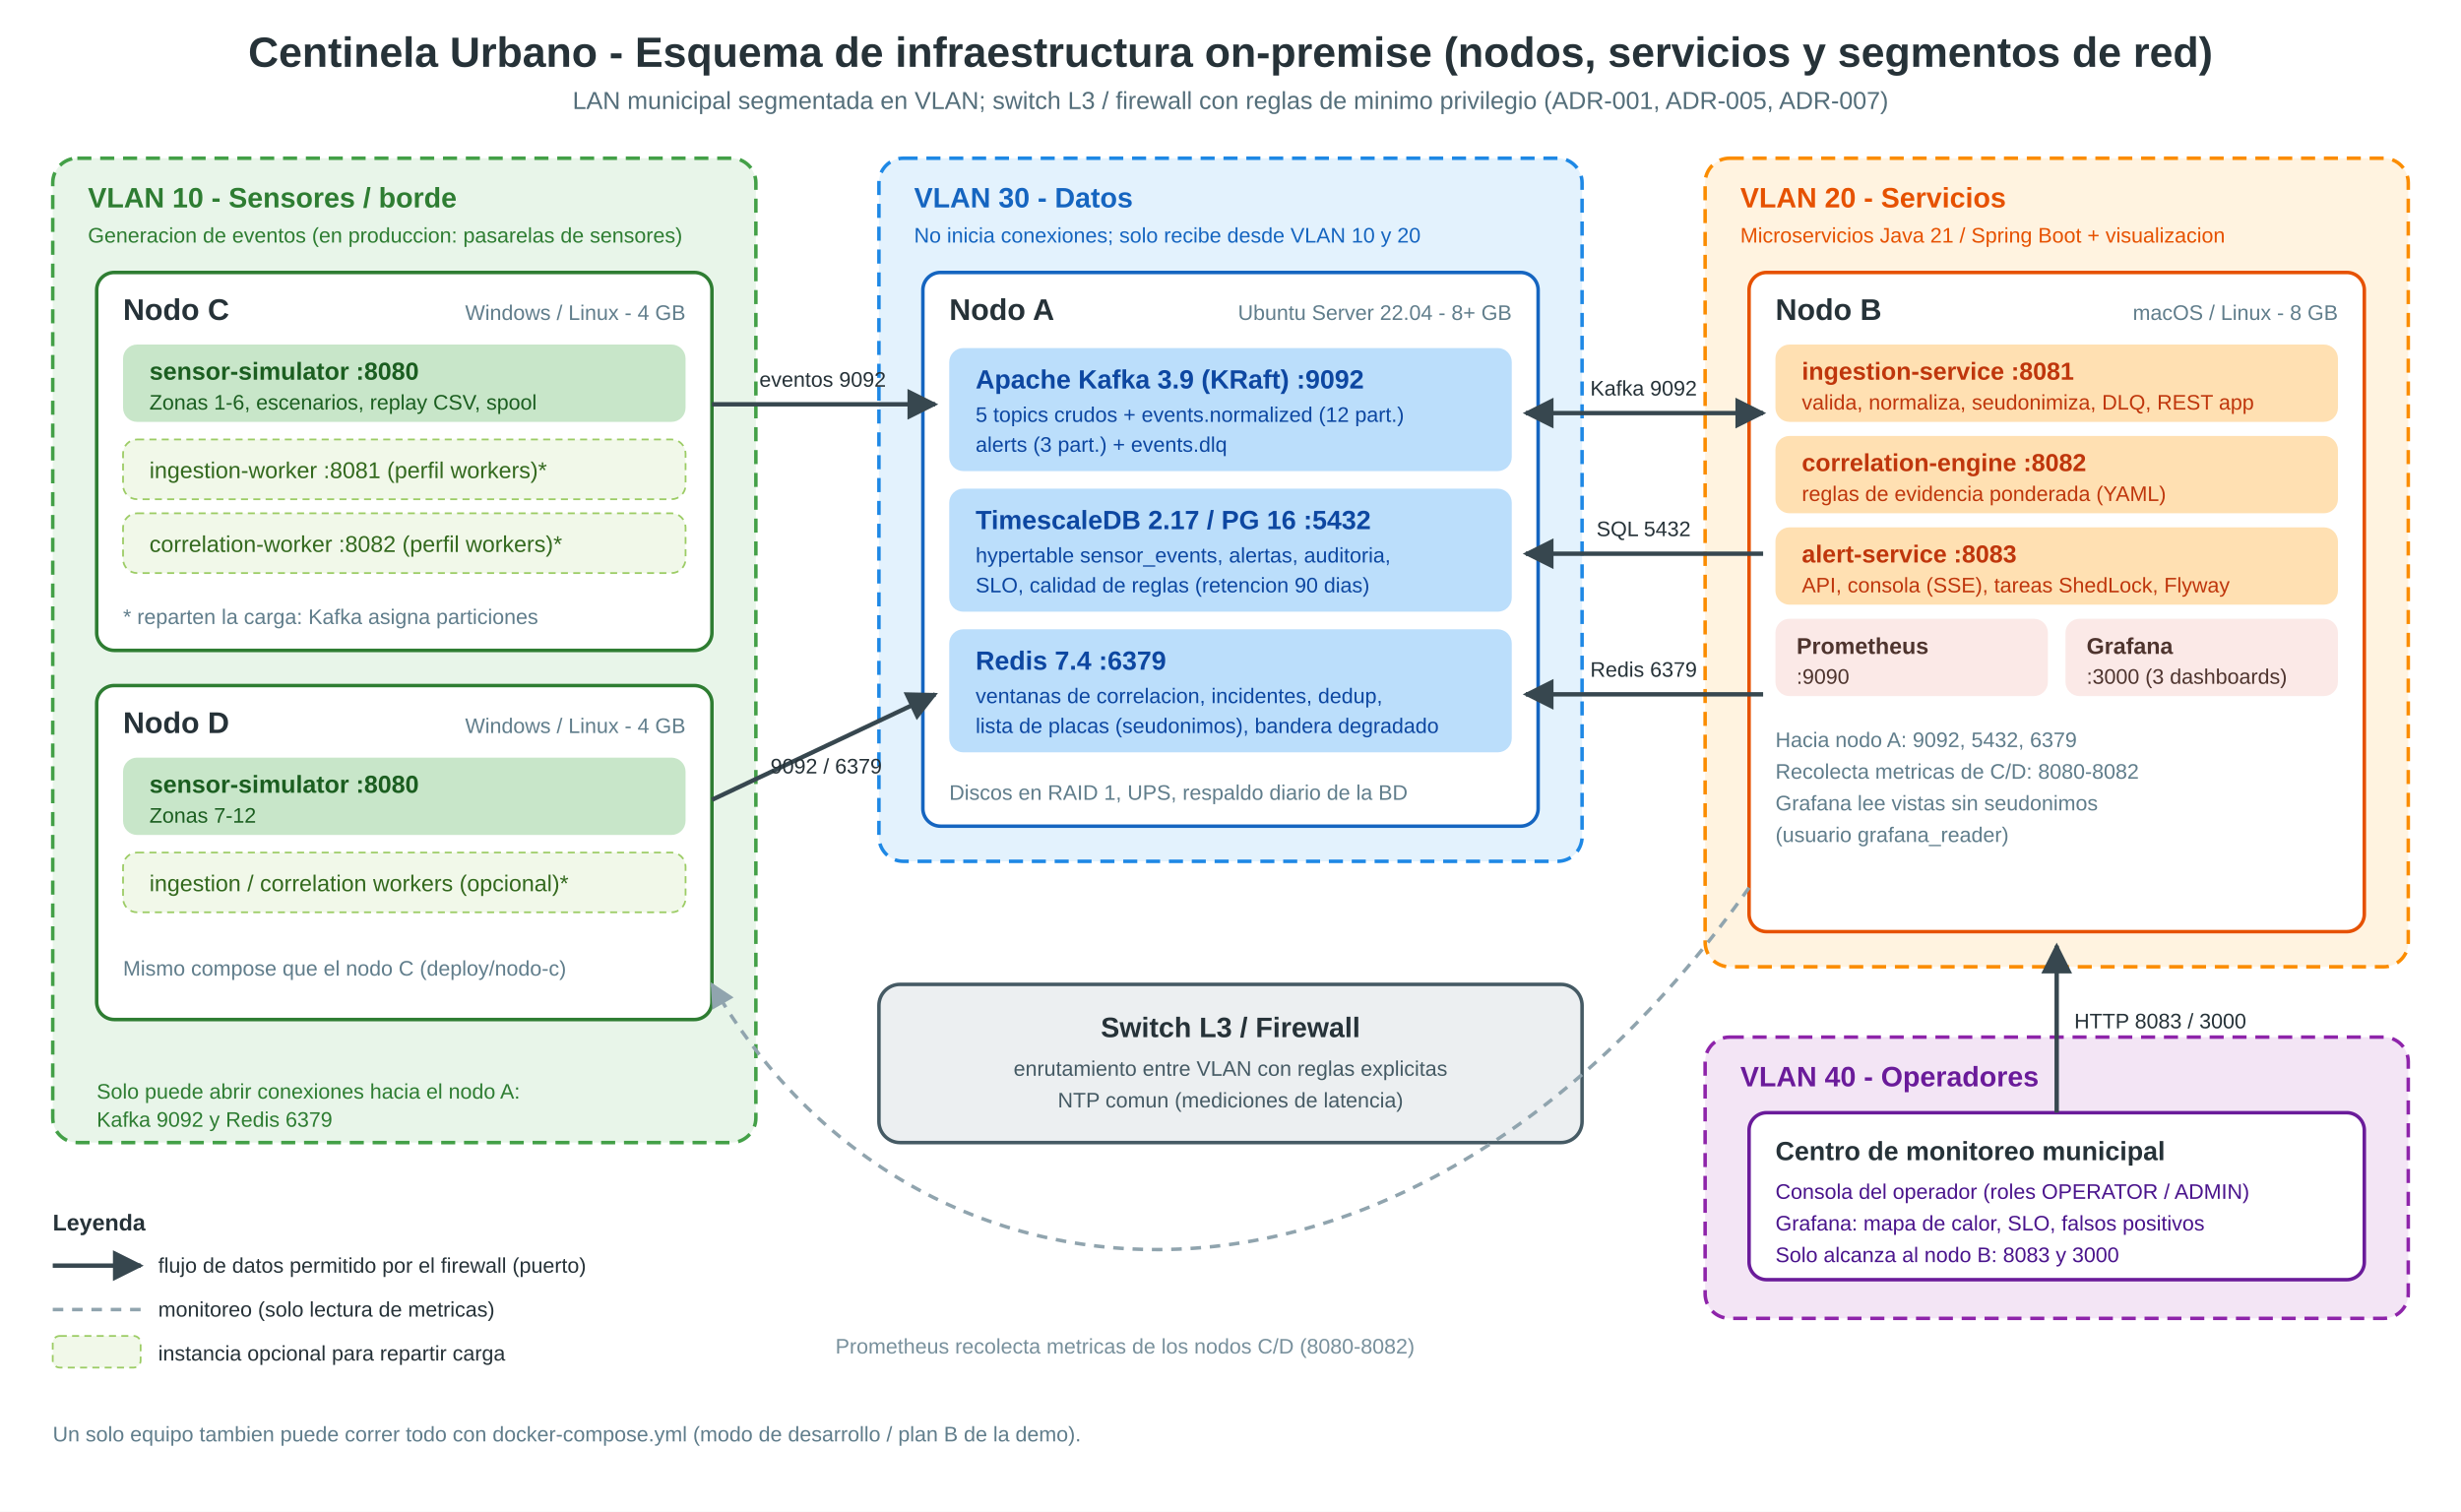
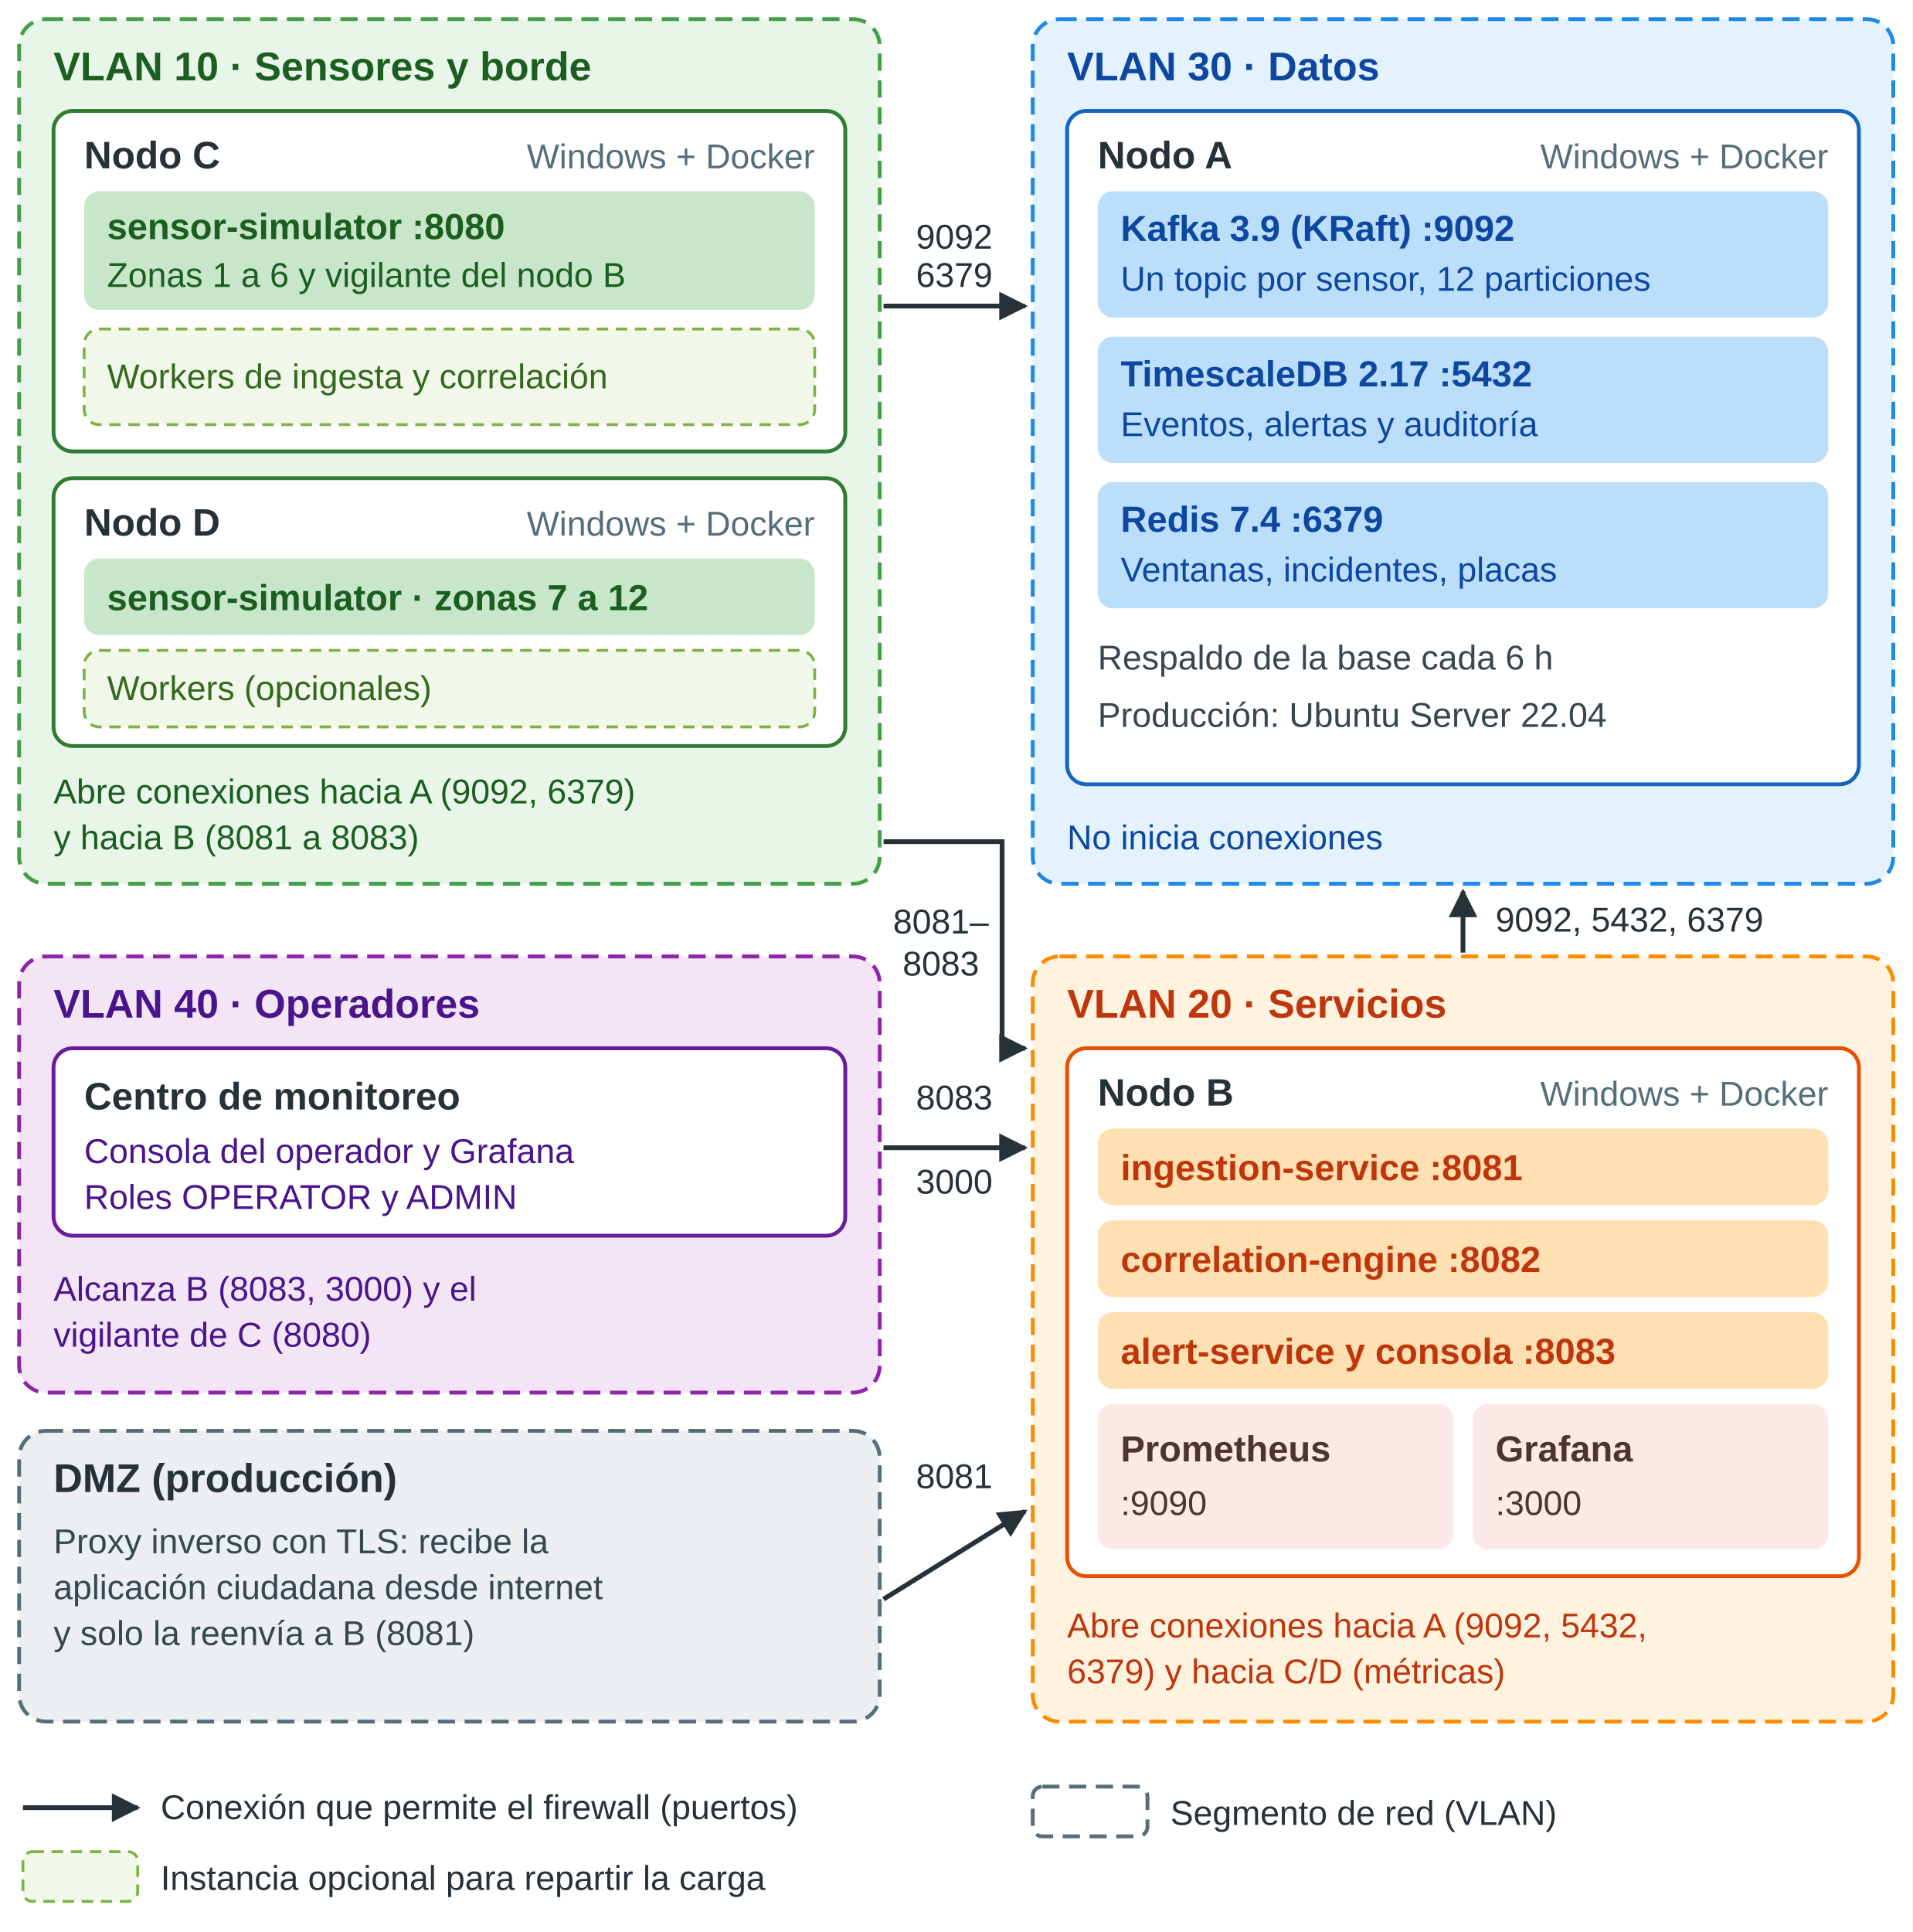
- <svg xmlns="http://www.w3.org/2000/svg" width="1400" height="860" viewBox="0 0 1400 860" font-family="Arial, Helvetica, sans-serif">
+ <svg xmlns="http://www.w3.org/2000/svg" width="1000" height="1010" viewBox="0 0 1000 1010" font-family="Arial, Helvetica, sans-serif">
  <defs>
-     <marker id="arrow" viewBox="0 0 10 10" refX="9" refY="5" markerWidth="7" markerHeight="7" orient="auto-start-reverse">
-       <path d="M0,0 L10,5 L0,10 z" fill="#37474f" />
-     </marker>
-     <marker id="arrowGrey" viewBox="0 0 10 10" refX="9" refY="5" markerWidth="7" markerHeight="7" orient="auto-start-reverse">
-       <path d="M0,0 L10,5 L0,10 z" fill="#90a4ae" />
+     <marker id="f" viewBox="0 0 10 10" refX="9" refY="5" markerWidth="6" markerHeight="6" orient="auto-start-reverse">
+       <path d="M0,0 L10,5 L0,10 z" fill="#263238" />
    </marker>
  </defs>
-   <rect width="1400" height="860" fill="#ffffff" />
-   <text x="700" y="38" text-anchor="middle" font-size="24" font-weight="bold" fill="#263238">Centinela Urbano - Esquema de infraestructura on-premise (nodos, servicios y segmentos de red)</text>
-   <text x="700" y="62" text-anchor="middle" font-size="14" fill="#546e7a">LAN municipal segmentada en VLAN; switch L3 / firewall con reglas de minimo privilegio (ADR-001, ADR-005, ADR-007)</text>
-   <rect x="30" y="90" width="400" height="560" rx="14" fill="#e8f5e9" stroke="#43a047" stroke-width="2" stroke-dasharray="8 5" />
-   <text x="50" y="118" font-size="16" font-weight="bold" fill="#2e7d32">VLAN 10 - Sensores / borde</text>
-   <text x="50" y="138" font-size="12" fill="#2e7d32">Generacion de eventos (en produccion: pasarelas de sensores)</text>
-   <rect x="55" y="155" width="350" height="215" rx="10" fill="#ffffff" stroke="#2e7d32" stroke-width="2" />
-   <text x="70" y="182" font-size="17" font-weight="bold" fill="#263238">Nodo C</text>
-   <text x="390" y="182" text-anchor="end" font-size="12" fill="#607d8b">Windows / Linux - 4 GB</text>
-   <rect x="70" y="196" width="320" height="44" rx="8" fill="#c8e6c9" />
-   <text x="85" y="216" font-size="14" font-weight="bold" fill="#1b5e20">sensor-simulator :8080</text>
-   <text x="85" y="233" font-size="12" fill="#1b5e20">Zonas 1-6, escenarios, replay CSV, spool</text>
-   <rect x="70" y="250" width="320" height="34" rx="8" fill="#f1f8e9" stroke="#9ccc65" stroke-dasharray="4 3" />
-   <text x="85" y="272" font-size="13" fill="#33691e">ingestion-worker :8081 (perfil workers)*</text>
-   <rect x="70" y="292" width="320" height="34" rx="8" fill="#f1f8e9" stroke="#9ccc65" stroke-dasharray="4 3" />
-   <text x="85" y="314" font-size="13" fill="#33691e">correlation-worker :8082 (perfil workers)*</text>
-   <text x="70" y="355" font-size="12" fill="#607d8b">* reparten la carga: Kafka asigna particiones</text>
-   <rect x="55" y="390" width="350" height="190" rx="10" fill="#ffffff" stroke="#2e7d32" stroke-width="2" />
-   <text x="70" y="417" font-size="17" font-weight="bold" fill="#263238">Nodo D</text>
-   <text x="390" y="417" text-anchor="end" font-size="12" fill="#607d8b">Windows / Linux - 4 GB</text>
-   <rect x="70" y="431" width="320" height="44" rx="8" fill="#c8e6c9" />
-   <text x="85" y="451" font-size="14" font-weight="bold" fill="#1b5e20">sensor-simulator :8080</text>
-   <text x="85" y="468" font-size="12" fill="#1b5e20">Zonas 7-12</text>
-   <rect x="70" y="485" width="320" height="34" rx="8" fill="#f1f8e9" stroke="#9ccc65" stroke-dasharray="4 3" />
-   <text x="85" y="507" font-size="13" fill="#33691e">ingestion / correlation workers (opcional)*</text>
-   <text x="70" y="555" font-size="12" fill="#607d8b">Mismo compose que el nodo C (deploy/nodo-c)</text>
-   <text x="55" y="625" font-size="12" fill="#2e7d32">Solo puede abrir conexiones hacia el nodo A:</text>
-   <text x="55" y="641" font-size="12" fill="#2e7d32">Kafka 9092 y Redis 6379</text>
-   <rect x="500" y="90" width="400" height="400" rx="14" fill="#e3f2fd" stroke="#1e88e5" stroke-width="2" stroke-dasharray="8 5" />
-   <text x="520" y="118" font-size="16" font-weight="bold" fill="#1565c0">VLAN 30 - Datos</text>
-   <text x="520" y="138" font-size="12" fill="#1565c0">No inicia conexiones; solo recibe desde VLAN 10 y 20</text>
-   <rect x="525" y="155" width="350" height="315" rx="10" fill="#ffffff" stroke="#1565c0" stroke-width="2" />
-   <text x="540" y="182" font-size="17" font-weight="bold" fill="#263238">Nodo A</text>
-   <text x="860" y="182" text-anchor="end" font-size="12" fill="#607d8b">Ubuntu Server 22.04 - 8+ GB</text>
-   <rect x="540" y="198" width="320" height="70" rx="8" fill="#bbdefb" />
-   <text x="555" y="221" font-size="15" font-weight="bold" fill="#0d47a1">Apache Kafka 3.9 (KRaft) :9092</text>
-   <text x="555" y="240" font-size="12" fill="#0d47a1">5 topics crudos + events.normalized (12 part.)</text>
-   <text x="555" y="257" font-size="12" fill="#0d47a1">alerts (3 part.) + events.dlq</text>
-   <rect x="540" y="278" width="320" height="70" rx="8" fill="#bbdefb" />
-   <text x="555" y="301" font-size="15" font-weight="bold" fill="#0d47a1">TimescaleDB 2.17 / PG 16 :5432</text>
-   <text x="555" y="320" font-size="12" fill="#0d47a1">hypertable sensor_events, alertas, auditoria,</text>
-   <text x="555" y="337" font-size="12" fill="#0d47a1">SLO, calidad de reglas (retencion 90 dias)</text>
-   <rect x="540" y="358" width="320" height="70" rx="8" fill="#bbdefb" />
-   <text x="555" y="381" font-size="15" font-weight="bold" fill="#0d47a1">Redis 7.4 :6379</text>
-   <text x="555" y="400" font-size="12" fill="#0d47a1">ventanas de correlacion, incidentes, dedup,</text>
-   <text x="555" y="417" font-size="12" fill="#0d47a1">lista de placas (seudonimos), bandera degradado</text>
-   <text x="540" y="455" font-size="12" fill="#607d8b">Discos en RAID 1, UPS, respaldo diario de la BD</text>
-   <rect x="970" y="90" width="400" height="460" rx="14" fill="#fff3e0" stroke="#fb8c00" stroke-width="2" stroke-dasharray="8 5" />
-   <text x="990" y="118" font-size="16" font-weight="bold" fill="#e65100">VLAN 20 - Servicios</text>
-   <text x="990" y="138" font-size="12" fill="#e65100">Microservicios Java 21 / Spring Boot + visualizacion</text>
-   <rect x="995" y="155" width="350" height="375" rx="10" fill="#ffffff" stroke="#e65100" stroke-width="2" />
-   <text x="1010" y="182" font-size="17" font-weight="bold" fill="#263238">Nodo B</text>
-   <text x="1330" y="182" text-anchor="end" font-size="12" fill="#607d8b">macOS / Linux - 8 GB</text>
-   <rect x="1010" y="196" width="320" height="44" rx="8" fill="#ffe0b2" />
-   <text x="1025" y="216" font-size="14" font-weight="bold" fill="#bf360c">ingestion-service :8081</text>
-   <text x="1025" y="233" font-size="12" fill="#bf360c">valida, normaliza, seudonimiza, DLQ, REST app</text>
-   <rect x="1010" y="248" width="320" height="44" rx="8" fill="#ffe0b2" />
-   <text x="1025" y="268" font-size="14" font-weight="bold" fill="#bf360c">correlation-engine :8082</text>
-   <text x="1025" y="285" font-size="12" fill="#bf360c">reglas de evidencia ponderada (YAML)</text>
-   <rect x="1010" y="300" width="320" height="44" rx="8" fill="#ffe0b2" />
-   <text x="1025" y="320" font-size="14" font-weight="bold" fill="#bf360c">alert-service :8083</text>
-   <text x="1025" y="337" font-size="12" fill="#bf360c">API, consola (SSE), tareas ShedLock, Flyway</text>
-   <rect x="1010" y="352" width="155" height="44" rx="8" fill="#fbe9e7" />
-   <text x="1022" y="372" font-size="13" font-weight="bold" fill="#4e342e">Prometheus</text>
-   <text x="1022" y="389" font-size="12" fill="#4e342e">:9090</text>
-   <rect x="1175" y="352" width="155" height="44" rx="8" fill="#fbe9e7" />
-   <text x="1187" y="372" font-size="13" font-weight="bold" fill="#4e342e">Grafana</text>
-   <text x="1187" y="389" font-size="12" fill="#4e342e">:3000 (3 dashboards)</text>
-   <text x="1010" y="425" font-size="12" fill="#607d8b">Hacia nodo A: 9092, 5432, 6379</text>
-   <text x="1010" y="443" font-size="12" fill="#607d8b">Recolecta metricas de C/D: 8080-8082</text>
-   <text x="1010" y="461" font-size="12" fill="#607d8b">Grafana lee vistas sin seudonimos</text>
-   <text x="1010" y="479" font-size="12" fill="#607d8b">(usuario grafana_reader)</text>
-   <rect x="970" y="590" width="400" height="160" rx="14" fill="#f3e5f5" stroke="#8e24aa" stroke-width="2" stroke-dasharray="8 5" />
-   <text x="990" y="618" font-size="16" font-weight="bold" fill="#6a1b9a">VLAN 40 - Operadores</text>
-   <rect x="995" y="633" width="350" height="95" rx="10" fill="#ffffff" stroke="#6a1b9a" stroke-width="2" />
-   <text x="1010" y="660" font-size="15" font-weight="bold" fill="#263238">Centro de monitoreo municipal</text>
-   <text x="1010" y="682" font-size="12" fill="#4a148c">Consola del operador (roles OPERATOR / ADMIN)</text>
-   <text x="1010" y="700" font-size="12" fill="#4a148c">Grafana: mapa de calor, SLO, falsos positivos</text>
-   <text x="1010" y="718" font-size="12" fill="#4a148c">Solo alcanza al nodo B: 8083 y 3000</text>
-   <rect x="500" y="560" width="400" height="90" rx="12" fill="#eceff1" stroke="#455a64" stroke-width="2" />
-   <text x="700" y="590" text-anchor="middle" font-size="16" font-weight="bold" fill="#263238">Switch L3 / Firewall</text>
-   <text x="700" y="612" text-anchor="middle" font-size="12" fill="#455a64">enrutamiento entre VLAN con reglas explicitas</text>
-   <text x="700" y="630" text-anchor="middle" font-size="12" fill="#455a64">NTP comun (mediciones de latencia)</text>
-   <line x1="405" y1="230" x2="532" y2="230" stroke="#37474f" stroke-width="2.5" marker-end="url(#arrow)" />
-   <text x="468" y="220" text-anchor="middle" font-size="12" fill="#263238">eventos 9092</text>
-   <line x1="405" y1="455" x2="532" y2="395" stroke="#37474f" stroke-width="2.5" marker-end="url(#arrow)" />
-   <text x="470" y="440" text-anchor="middle" font-size="12" fill="#263238">9092 / 6379</text>
-   <line x1="1003" y1="235" x2="868" y2="235" stroke="#37474f" stroke-width="2.5" marker-end="url(#arrow)" marker-start="url(#arrow)" />
-   <text x="935" y="225" text-anchor="middle" font-size="12" fill="#263238">Kafka 9092</text>
-   <line x1="1003" y1="315" x2="868" y2="315" stroke="#37474f" stroke-width="2.5" marker-end="url(#arrow)" />
-   <text x="935" y="305" text-anchor="middle" font-size="12" fill="#263238">SQL 5432</text>
-   <line x1="1003" y1="395" x2="868" y2="395" stroke="#37474f" stroke-width="2.5" marker-end="url(#arrow)" />
-   <text x="935" y="385" text-anchor="middle" font-size="12" fill="#263238">Redis 6379</text>
-   <line x1="1170" y1="633" x2="1170" y2="538" stroke="#37474f" stroke-width="2.5" marker-end="url(#arrow)" />
-   <text x="1180" y="585" font-size="12" fill="#263238">HTTP 8083 / 3000</text>
-   <path d="M995,505 C800,780 520,760 405,560" fill="none" stroke="#90a4ae" stroke-width="2" stroke-dasharray="6 5" marker-end="url(#arrowGrey)" />
-   <text x="640" y="770" text-anchor="middle" font-size="12" fill="#78909c">Prometheus recolecta metricas de los nodos C/D (8080-8082)</text>
-   <text x="30" y="700" font-size="13" font-weight="bold" fill="#263238">Leyenda</text>
-   <line x1="30" y1="720" x2="80" y2="720" stroke="#37474f" stroke-width="2.5" marker-end="url(#arrow)" />
-   <text x="90" y="724" font-size="12" fill="#263238">flujo de datos permitido por el firewall (puerto)</text>
-   <line x1="30" y1="745" x2="80" y2="745" stroke="#90a4ae" stroke-width="2" stroke-dasharray="6 5" />
-   <text x="90" y="749" font-size="12" fill="#263238">monitoreo (solo lectura de metricas)</text>
-   <rect x="30" y="760" width="50" height="18" rx="4" fill="#f1f8e9" stroke="#9ccc65" stroke-dasharray="4 3" />
-   <text x="90" y="774" font-size="12" fill="#263238">instancia opcional para repartir carga</text>
-   <text x="30" y="820" font-size="12" fill="#607d8b">Un solo equipo tambien puede correr todo con docker-compose.yml (modo de desarrollo / plan B de la demo).</text>
+   <rect width="1000" height="1010" fill="#ffffff" />
+   <rect x="10" y="10" width="450" height="452" rx="14" fill="#e8f5e9" stroke="#43a047" stroke-width="2" stroke-dasharray="9 5" />
+   <text x="28" y="42" font-size="21" font-weight="bold" fill="#1b5e20">VLAN 10 · Sensores y borde</text>
+   <rect x="28" y="58" width="414" height="178" rx="10" fill="#ffffff" stroke="#2e7d32" stroke-width="2" />
+   <text x="44" y="88" font-size="20" font-weight="bold" fill="#263238">Nodo C</text>
+   <text x="426" y="88" text-anchor="end" font-size="18" fill="#546e7a">Windows + Docker</text>
+   <rect x="44" y="100" width="382" height="62" rx="8" fill="#c8e6c9" />
+   <text x="56" y="125" font-size="19" font-weight="bold" fill="#1b5e20">sensor-simulator :8080</text>
+   <text x="56" y="150" font-size="18" fill="#1b5e20">Zonas 1 a 6 y vigilante del nodo B</text>
+   <rect x="44" y="172" width="382" height="50" rx="8" fill="#f1f8e9" stroke="#7cb342" stroke-width="1.5" stroke-dasharray="6 4" />
+   <text x="56" y="203" font-size="18" fill="#33691e">Workers de ingesta y correlación</text>
+   <rect x="28" y="250" width="414" height="140" rx="10" fill="#ffffff" stroke="#2e7d32" stroke-width="2" />
+   <text x="44" y="280" font-size="20" font-weight="bold" fill="#263238">Nodo D</text>
+   <text x="426" y="280" text-anchor="end" font-size="18" fill="#546e7a">Windows + Docker</text>
+   <rect x="44" y="292" width="382" height="40" rx="8" fill="#c8e6c9" />
+   <text x="56" y="319" font-size="19" font-weight="bold" fill="#1b5e20">sensor-simulator · zonas 7 a 12</text>
+   <rect x="44" y="340" width="382" height="40" rx="8" fill="#f1f8e9" stroke="#7cb342" stroke-width="1.5" stroke-dasharray="6 4" />
+   <text x="56" y="366" font-size="18" fill="#33691e">Workers (opcionales)</text>
+   <text x="28" y="420" font-size="18" fill="#1b5e20">Abre conexiones hacia A (9092, 6379)</text>
+   <text x="28" y="444" font-size="18" fill="#1b5e20">y hacia B (8081 a 8083)</text>
+   <rect x="540" y="10" width="450" height="452" rx="14" fill="#e3f2fd" stroke="#1e88e5" stroke-width="2" stroke-dasharray="9 5" />
+   <text x="558" y="42" font-size="21" font-weight="bold" fill="#0d47a1">VLAN 30 · Datos</text>
+   <rect x="558" y="58" width="414" height="352" rx="10" fill="#ffffff" stroke="#1565c0" stroke-width="2" />
+   <text x="574" y="88" font-size="20" font-weight="bold" fill="#263238">Nodo A</text>
+   <text x="956" y="88" text-anchor="end" font-size="18" fill="#546e7a">Windows + Docker</text>
+   <rect x="574" y="100" width="382" height="66" rx="8" fill="#bbdefb" />
+   <text x="586" y="126" font-size="19" font-weight="bold" fill="#0d47a1">Kafka 3.9 (KRaft) :9092</text>
+   <text x="586" y="152" font-size="18" fill="#0d47a1">Un topic por sensor, 12 particiones</text>
+   <rect x="574" y="176" width="382" height="66" rx="8" fill="#bbdefb" />
+   <text x="586" y="202" font-size="19" font-weight="bold" fill="#0d47a1">TimescaleDB 2.17 :5432</text>
+   <text x="586" y="228" font-size="18" fill="#0d47a1">Eventos, alertas y auditoría</text>
+   <rect x="574" y="252" width="382" height="66" rx="8" fill="#bbdefb" />
+   <text x="586" y="278" font-size="19" font-weight="bold" fill="#0d47a1">Redis 7.4 :6379</text>
+   <text x="586" y="304" font-size="18" fill="#0d47a1">Ventanas, incidentes, placas</text>
+   <text x="574" y="350" font-size="18" fill="#37474f">Respaldo de la base cada 6 h</text>
+   <text x="574" y="380" font-size="18" fill="#37474f">Producción: Ubuntu Server 22.04</text>
+   <text x="558" y="444" font-size="18" fill="#0d47a1">No inicia conexiones</text>
+   <rect x="540" y="500" width="450" height="400" rx="14" fill="#fff3e0" stroke="#fb8c00" stroke-width="2" stroke-dasharray="9 5" />
+   <text x="558" y="532" font-size="21" font-weight="bold" fill="#bf360c">VLAN 20 · Servicios</text>
+   <rect x="558" y="548" width="414" height="276" rx="10" fill="#ffffff" stroke="#e65100" stroke-width="2" />
+   <text x="574" y="578" font-size="20" font-weight="bold" fill="#263238">Nodo B</text>
+   <text x="956" y="578" text-anchor="end" font-size="18" fill="#546e7a">Windows + Docker</text>
+   <rect x="574" y="590" width="382" height="40" rx="8" fill="#ffe0b2" />
+   <text x="586" y="617" font-size="19" font-weight="bold" fill="#bf360c">ingestion-service :8081</text>
+   <rect x="574" y="638" width="382" height="40" rx="8" fill="#ffe0b2" />
+   <text x="586" y="665" font-size="19" font-weight="bold" fill="#bf360c">correlation-engine :8082</text>
+   <rect x="574" y="686" width="382" height="40" rx="8" fill="#ffe0b2" />
+   <text x="586" y="713" font-size="19" font-weight="bold" fill="#bf360c">alert-service y consola :8083</text>
+   <rect x="574" y="734" width="186" height="76" rx="8" fill="#fbe9e7" />
+   <text x="586" y="764" font-size="19" font-weight="bold" fill="#4e342e">Prometheus</text>
+   <text x="586" y="792" font-size="18" fill="#4e342e">:9090</text>
+   <rect x="770" y="734" width="186" height="76" rx="8" fill="#fbe9e7" />
+   <text x="782" y="764" font-size="19" font-weight="bold" fill="#4e342e">Grafana</text>
+   <text x="782" y="792" font-size="18" fill="#4e342e">:3000</text>
+   <text x="558" y="856" font-size="18" fill="#bf360c">Abre conexiones hacia A (9092, 5432,</text>
+   <text x="558" y="880" font-size="18" fill="#bf360c">6379) y hacia C/D (métricas)</text>
+   <rect x="10" y="500" width="450" height="228" rx="14" fill="#f3e5f5" stroke="#8e24aa" stroke-width="2" stroke-dasharray="9 5" />
+   <text x="28" y="532" font-size="21" font-weight="bold" fill="#4a148c">VLAN 40 · Operadores</text>
+   <rect x="28" y="548" width="414" height="98" rx="10" fill="#ffffff" stroke="#6a1b9a" stroke-width="2" />
+   <text x="44" y="580" font-size="20" font-weight="bold" fill="#263238">Centro de monitoreo</text>
+   <text x="44" y="608" font-size="18" fill="#4a148c">Consola del operador y Grafana</text>
+   <text x="44" y="632" font-size="18" fill="#4a148c">Roles OPERATOR y ADMIN</text>
+   <text x="28" y="680" font-size="18" fill="#4a148c">Alcanza B (8083, 3000) y el</text>
+   <text x="28" y="704" font-size="18" fill="#4a148c">vigilante de C (8080)</text>
+   <rect x="10" y="748" width="450" height="152" rx="14" fill="#eceff1" stroke="#546e7a" stroke-width="2" stroke-dasharray="9 5" />
+   <text x="28" y="780" font-size="21" font-weight="bold" fill="#263238">DMZ (producción)</text>
+   <text x="28" y="812" font-size="18" fill="#37474f">Proxy inverso con TLS: recibe la</text>
+   <text x="28" y="836" font-size="18" fill="#37474f">aplicación ciudadana desde internet</text>
+   <text x="28" y="860" font-size="18" fill="#37474f">y solo la reenvía a B (8081)</text>
+   <g stroke="#263238" stroke-width="2.5" fill="none" marker-end="url(#f)">
+     <line x1="462" y1="160" x2="536" y2="160" />
+     <path d="M462,440 L524,440 L524,548 L536,548" />
+     <line x1="765" y1="498" x2="765" y2="466" />
+     <line x1="462" y1="600" x2="536" y2="600" />
+     <line x1="462" y1="836" x2="536" y2="790" />
+   </g>
+   <g font-size="18" fill="#263238" text-anchor="middle">
+     <text x="499" y="130">9092</text>
+     <text x="499" y="150">6379</text>
+     <text x="492" y="488">8081–</text>
+     <text x="492" y="510">8083</text>
+     <text x="499" y="580">8083</text>
+     <text x="499" y="624">3000</text>
+     <text x="499" y="778">8081</text>
+   </g>
+   <text x="782" y="487" font-size="18" fill="#263238">9092, 5432, 6379</text>
+   <line x1="12" y1="945" x2="72" y2="945" stroke="#263238" stroke-width="2.5" marker-end="url(#f)" />
+   <text x="84" y="951" font-size="18" fill="#263238">Conexión que permite el firewall (puertos)</text>
+   <rect x="12" y="968" width="60" height="26" rx="5" fill="#f1f8e9" stroke="#7cb342" stroke-width="1.5" stroke-dasharray="6 4" />
+   <text x="84" y="988" font-size="18" fill="#263238">Instancia opcional para repartir la carga</text>
+   <rect x="540" y="934" width="60" height="26" rx="5" fill="#ffffff" stroke="#546e7a" stroke-width="2" stroke-dasharray="9 5" />
+   <text x="612" y="954" font-size="18" fill="#263238">Segmento de red (VLAN)</text>
</svg>
